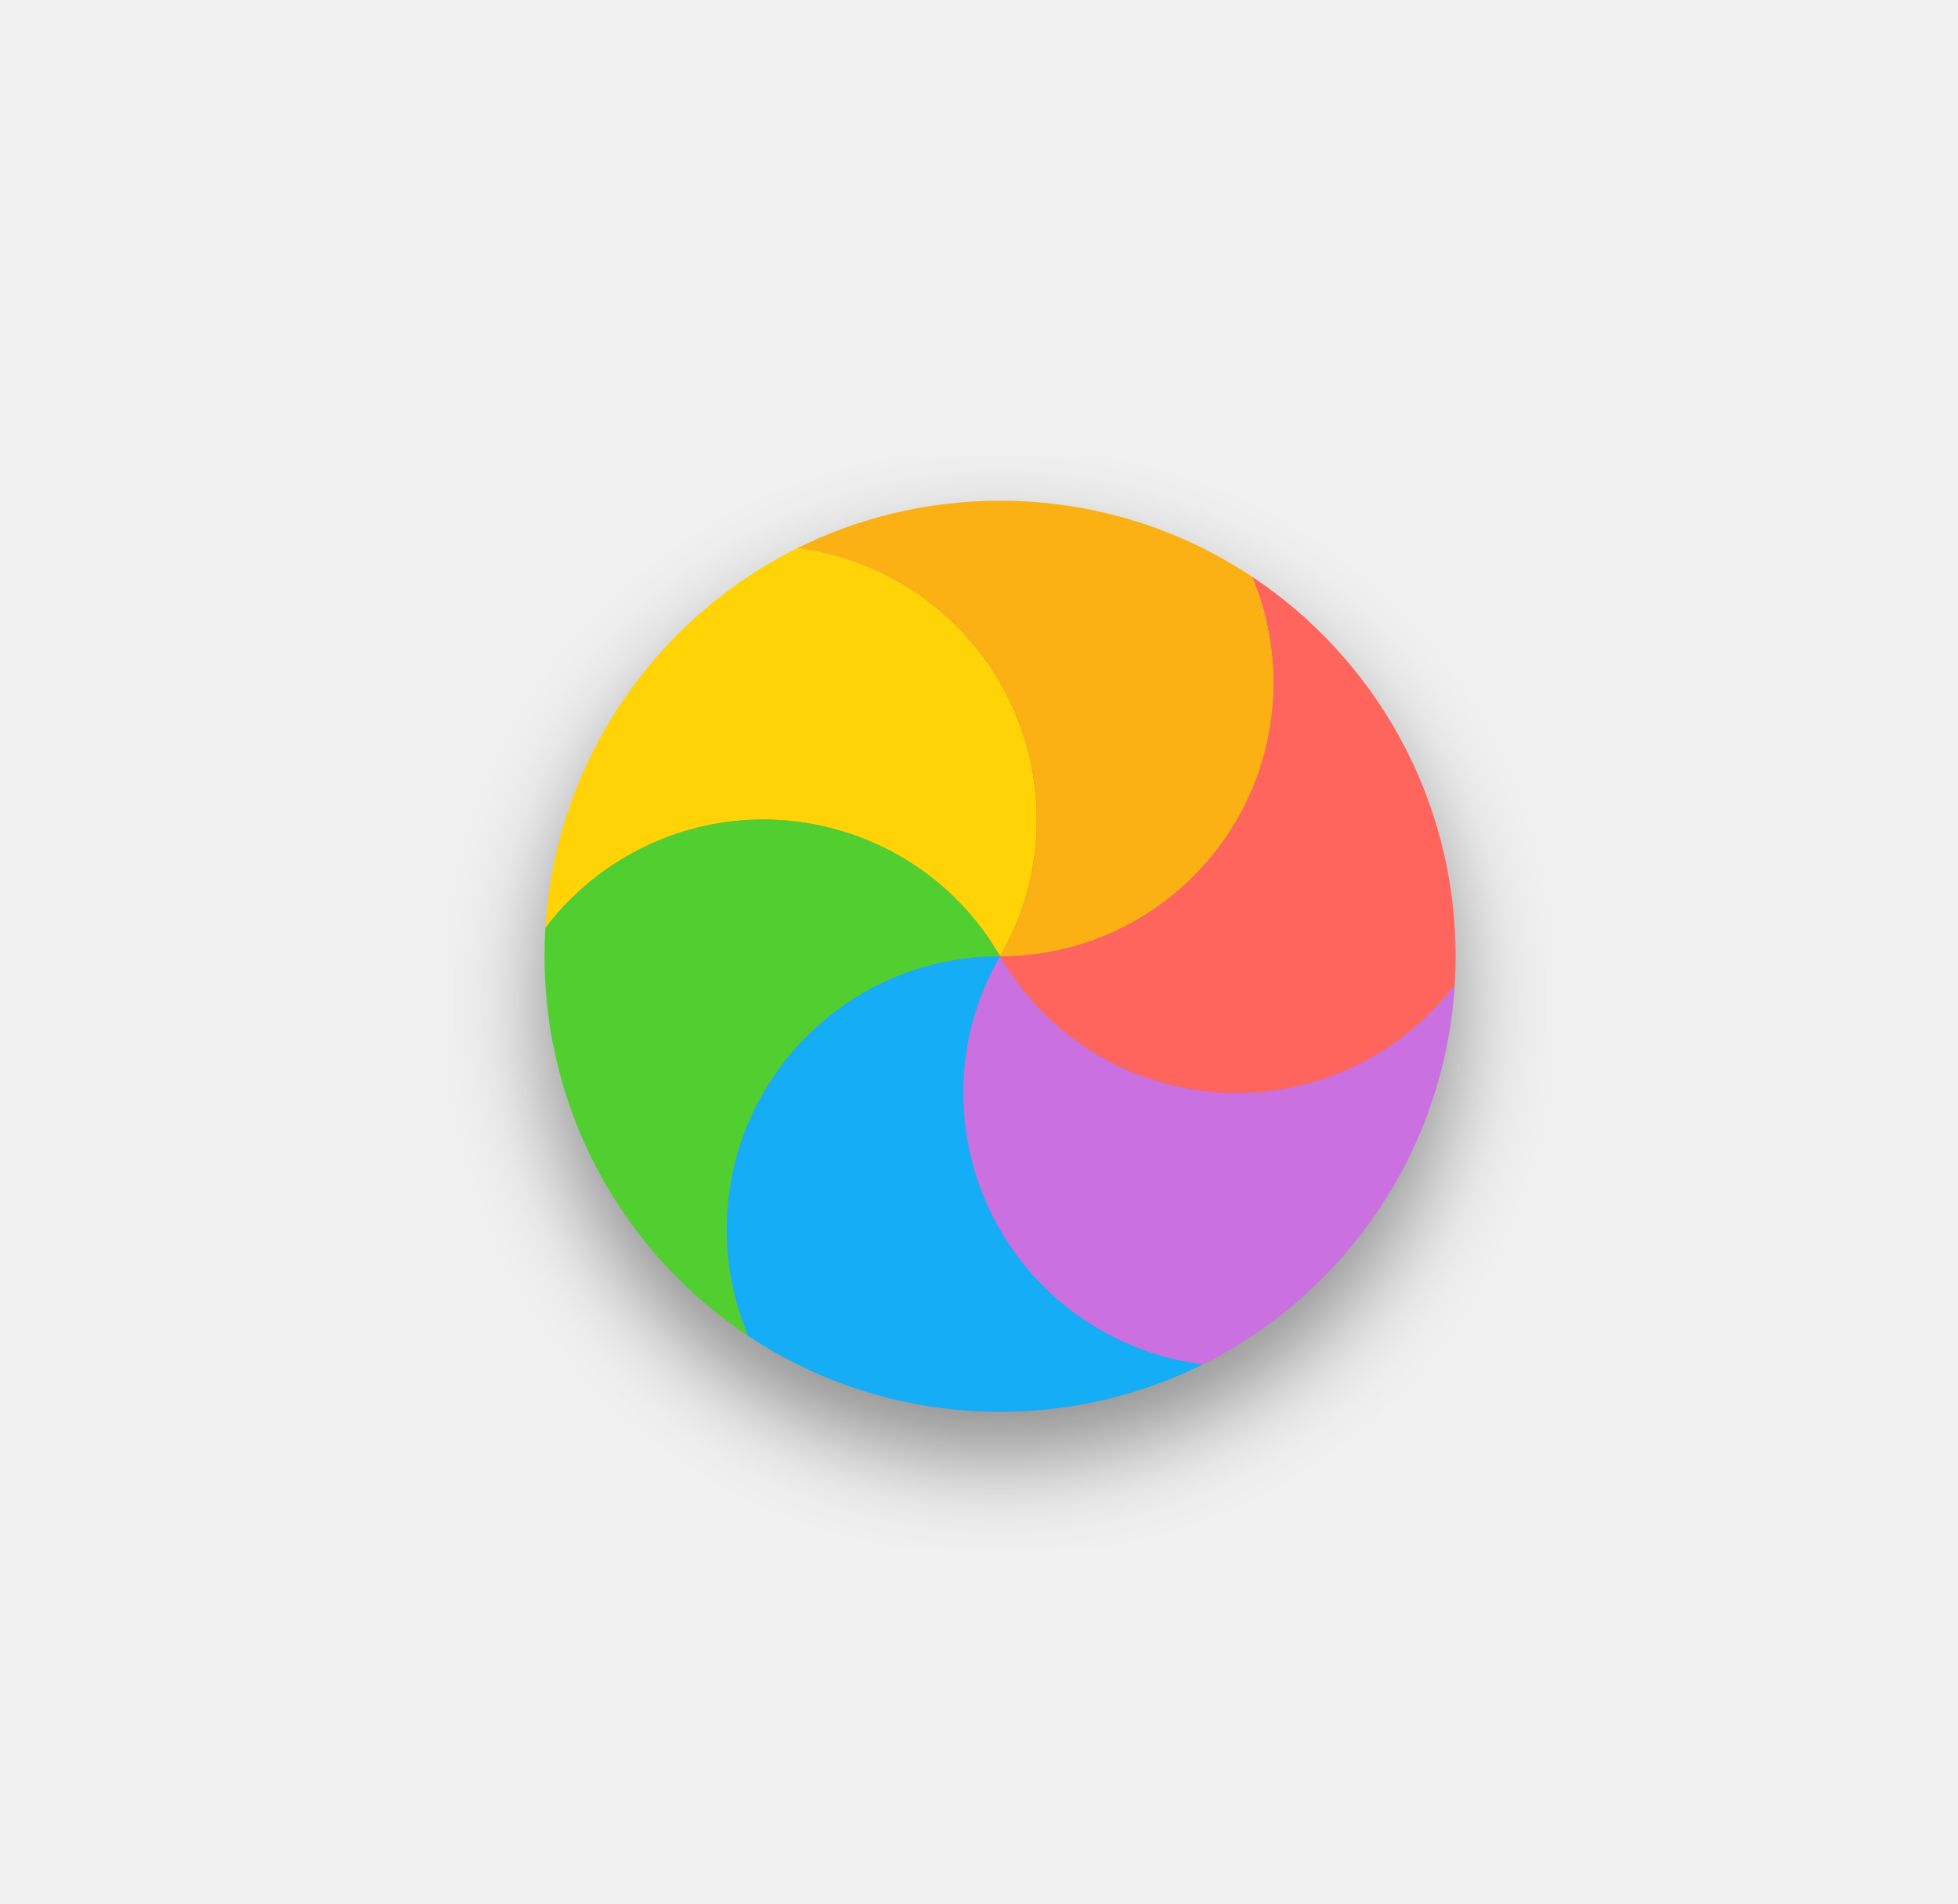
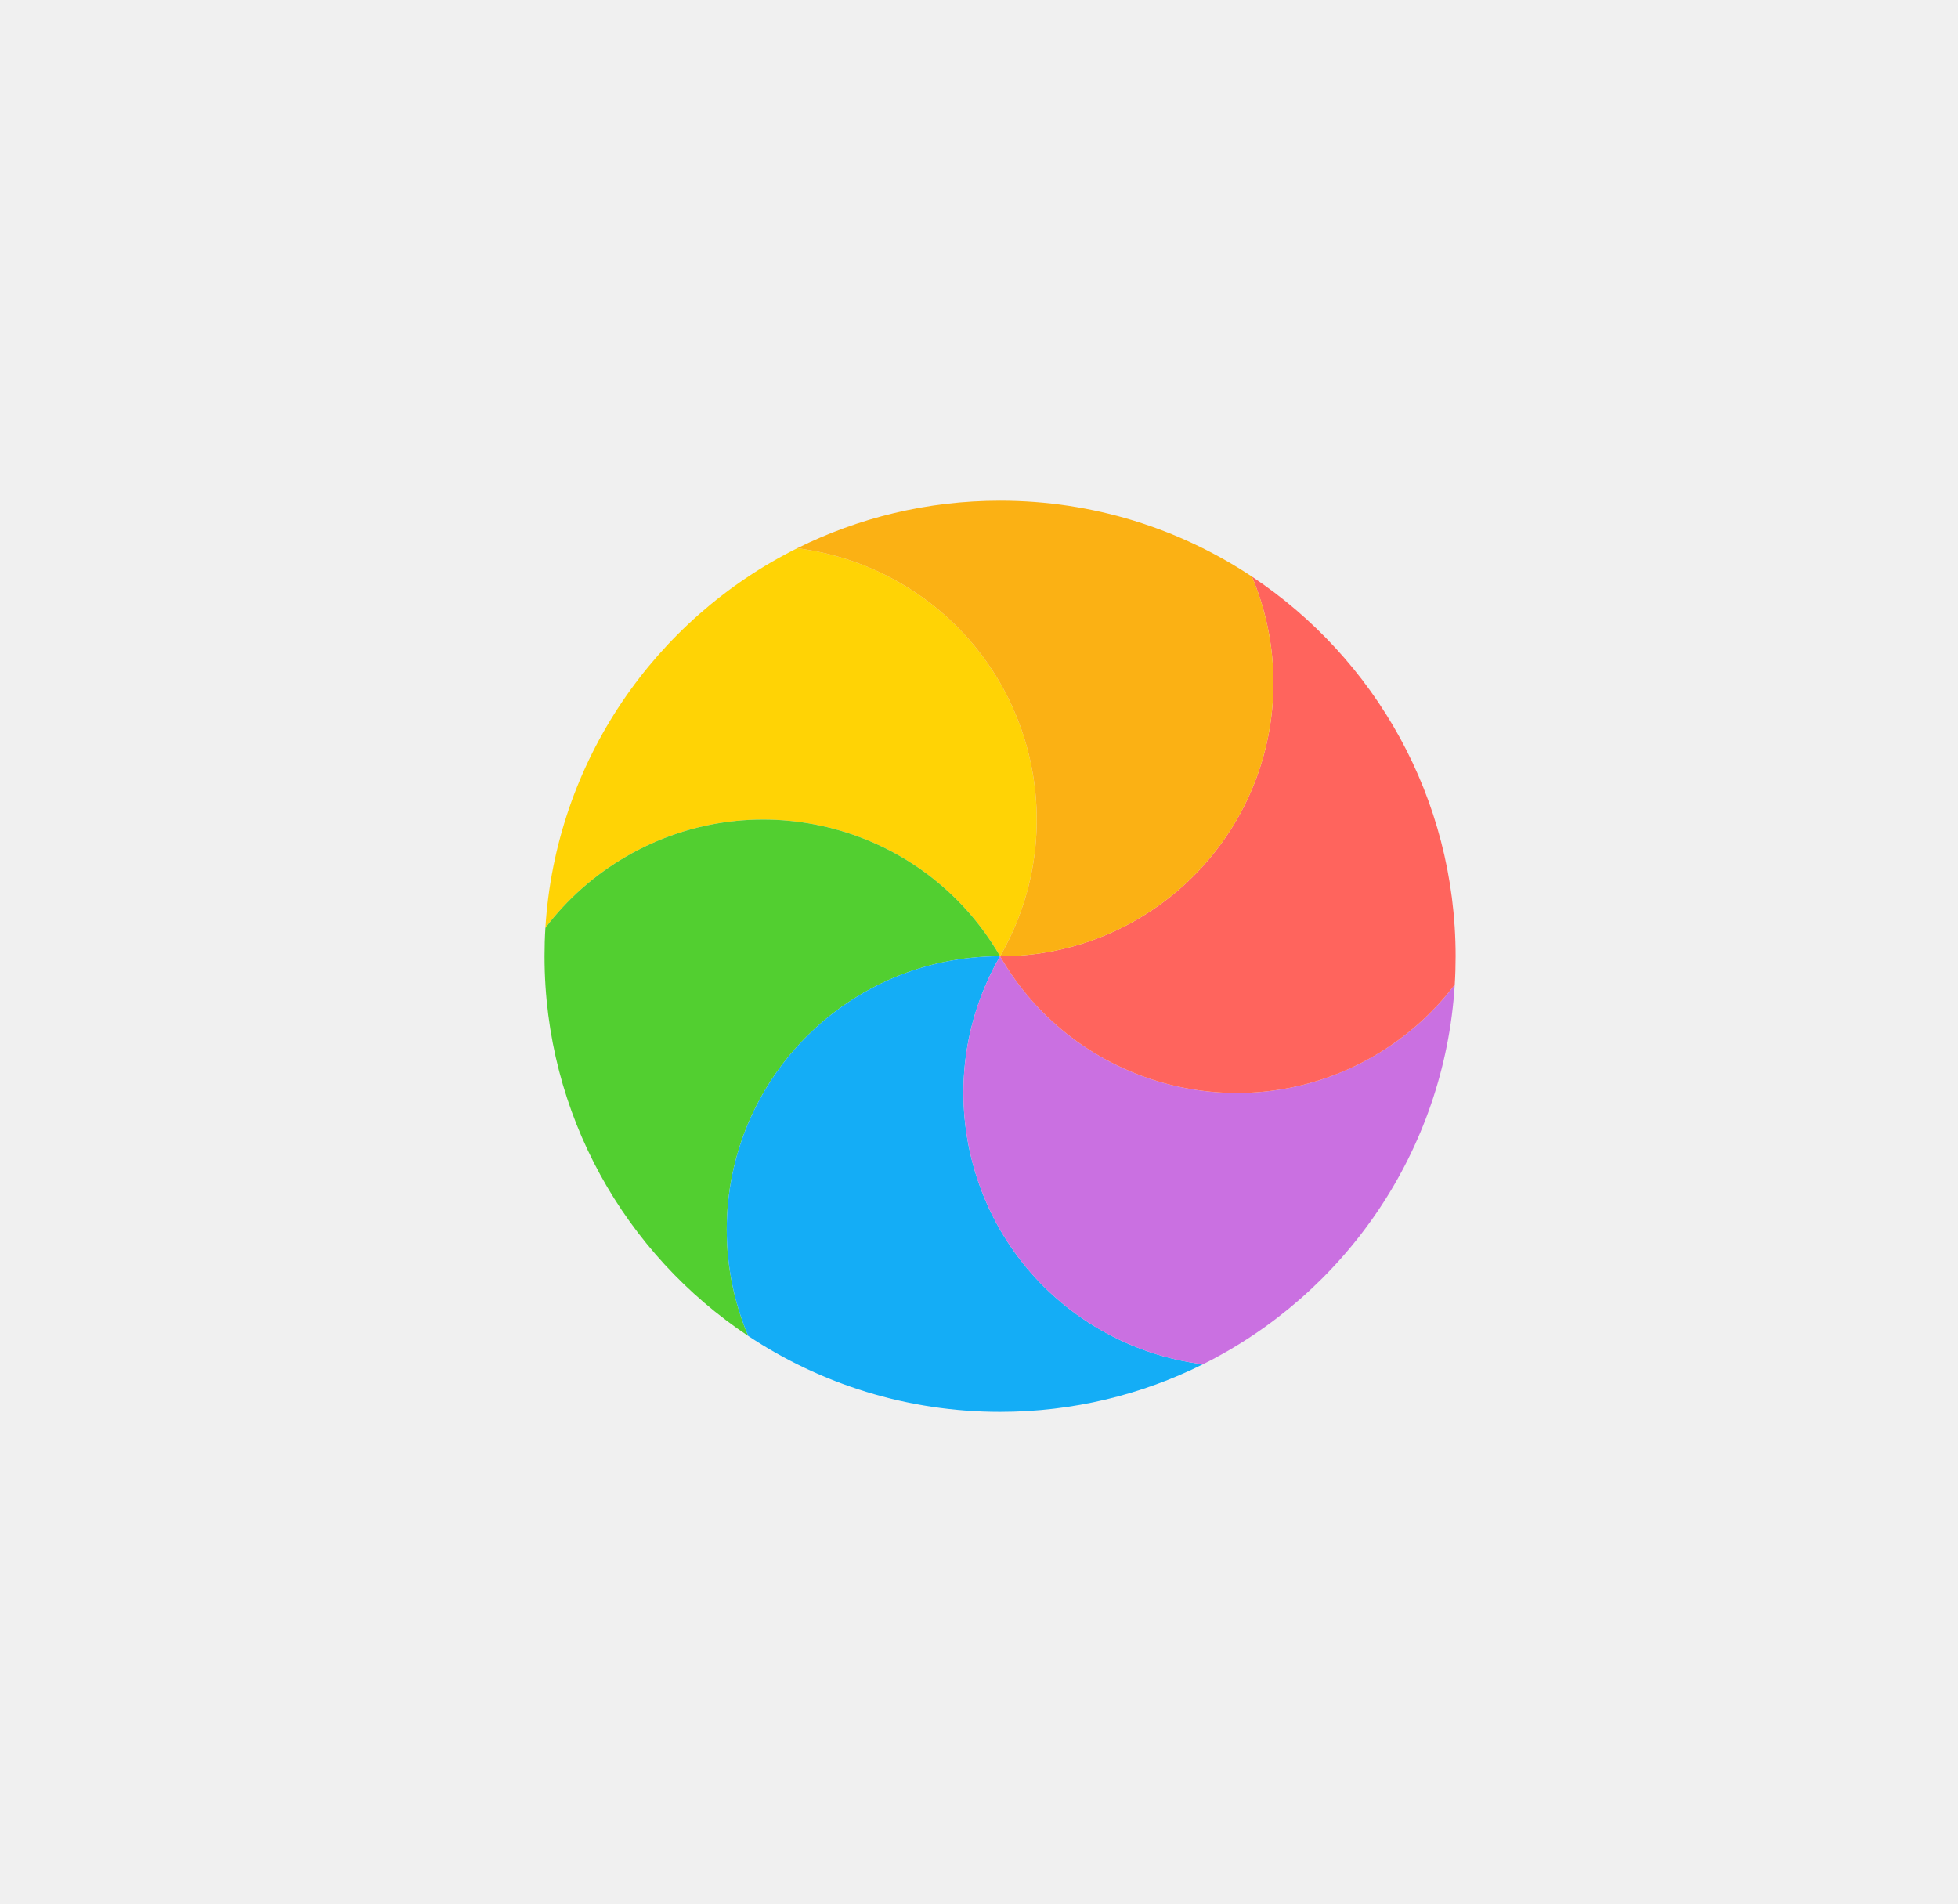
<svg xmlns="http://www.w3.org/2000/svg" width="36" height="35" viewBox="0 0 36 35" fill="none">
  <g transform="translate(0.418605 -0.837209) scale(1)">
    <g transform="translate(-53.64357 -2.101714) scale(0.8375714)" clip-path="url(#clip_r1c2)">
      <path fill-rule="evenodd" clip-rule="evenodd" d="M24.501 21.86L32.884 30.261C33.937 31.317 33.19 33.119 31.699 33.119L30.475 33.119L31.691 36.007C31.904 36.513 31.907 37.073 31.7 37.582C31.492 38.092 31.098 38.49 30.59 38.703C30.334 38.81 30.066 38.864 29.792 38.864C28.961 38.864 28.216 38.369 27.894 37.603L26.616 34.565L25.784 35.303C24.703 36.259 23 35.492 23 34.048V22.481C23 21.697 23.947 21.305 24.501 21.86Z" fill="white" style="fill:white;fill-opacity:1;" />
      <path fill-rule="evenodd" clip-rule="evenodd" d="M24 23.129C24 22.998 24.159 22.932 24.25 23.025L32.158 30.95C32.59 31.382 32.283 32.119 31.674 32.119L28.97 32.118L30.769 36.394C30.996 36.934 30.742 37.555 30.203 37.781C29.662 38.008 29.042 37.755 28.816 37.216L26.998 32.892L25.139 34.539C24.723 34.907 24.081 34.651 24.006 34.127L24 34.026V23.129Z" fill="black" style="fill:black;fill-opacity:1;" />
-       <g filter="url(#filter0_d_1_317)">
+       <g>
        <path d="M81.046 15.544C81.819 15.64 82.586 15.89 83.304 16.304C86.174 17.961 87.157 21.63 85.5 24.5C83.843 21.63 80.174 20.647 77.304 22.304C76.587 22.718 75.989 23.256 75.519 23.877C75.744 20.221 77.933 17.095 81.046 15.544Z" fill="url(#paint0_linear_1_317)" />
        <path d="M75.519 23.877C75.989 23.256 76.588 22.718 77.304 22.304C80.174 20.647 83.843 21.63 85.5 24.5C82.186 24.5 79.5 27.186 79.5 30.5C79.5 31.328 79.668 32.116 79.971 32.834C77.276 31.042 75.5 27.978 75.5 24.5C75.5 24.291 75.506 24.083 75.519 23.877Z" fill="url(#paint1_linear_1_317)" />
        <path d="M79.971 32.834C79.668 32.116 79.5 31.328 79.5 30.5C79.5 27.186 82.186 24.5 85.5 24.5C83.843 27.37 84.826 31.039 87.696 32.696C88.414 33.11 89.181 33.36 89.954 33.456C88.613 34.124 87.1 34.5 85.5 34.5C83.456 34.5 81.555 33.886 79.971 32.834Z" fill="url(#paint2_linear_1_317)" />
        <path d="M89.954 33.456C89.181 33.36 88.414 33.11 87.696 32.696C84.826 31.039 83.843 27.37 85.5 24.5C87.157 27.37 90.826 28.353 93.696 26.696C94.413 26.282 95.011 25.744 95.481 25.123C95.256 28.779 93.067 31.905 89.954 33.456Z" fill="url(#paint3_linear_1_317)" />
        <path d="M95.481 25.123C95.011 25.744 94.412 26.282 93.696 26.696C90.826 28.353 87.157 27.37 85.5 24.5C88.814 24.5 91.5 21.814 91.5 18.5C91.5 17.672 91.332 16.884 91.029 16.166C93.724 17.958 95.5 21.021 95.5 24.5C95.5 24.709 95.494 24.917 95.481 25.123Z" fill="url(#paint4_linear_1_317)" />
        <path d="M91.029 16.166C91.332 16.884 91.5 17.672 91.5 18.5C91.5 21.814 88.814 24.5 85.5 24.5C87.157 21.63 86.174 17.961 83.304 16.304C82.586 15.89 81.819 15.64 81.046 15.544C82.387 14.876 83.9 14.5 85.5 14.5C87.544 14.5 89.445 15.114 91.029 16.166Z" fill="url(#paint5_linear_1_317)" />
      </g>
      <path fill-rule="evenodd" clip-rule="evenodd" d="M150.315 15.505C150.315 16.249 149.759 16.889 149.023 16.994C148.431 17.079 147.984 17.596 147.984 18.196V28.426C147.984 29.027 148.43 29.544 149.021 29.629C149.756 29.733 150.312 30.374 150.312 31.118C150.309 31.561 150.118 31.974 149.787 32.257C149.458 32.54 149.021 32.668 148.59 32.604C147.807 32.492 147.078 32.161 146.481 31.659C145.883 32.161 145.154 32.492 144.367 32.605C143.94 32.668 143.504 32.541 143.173 32.257C142.842 31.97 142.653 31.558 142.65 31.125C142.65 30.374 143.206 29.733 143.942 29.628C144.536 29.543 144.984 29.026 144.984 28.426V18.196C144.984 17.596 144.537 17.079 143.944 16.994C143.209 16.889 142.654 16.249 142.654 15.505C142.655 15.065 142.846 14.651 143.177 14.366C143.447 14.133 143.796 14.002 144.158 14.002H144.239L144.39 14.021C145.164 14.132 145.889 14.462 146.484 14.964C147.083 14.462 147.812 14.13 148.598 14.018C149.013 13.951 149.455 14.077 149.792 14.366C150.123 14.653 150.312 15.065 150.315 15.498V15.502V15.505Z" fill="white" style="fill:white;fill-opacity:1;" />
      <path fill-rule="evenodd" clip-rule="evenodd" d="M144.087 16.003C145.169 16.158 145.985 17.101 145.985 18.195V28.425C145.985 29.519 145.167 30.462 144.083 30.617C143.836 30.652 143.65 30.867 143.65 31.117C143.651 31.263 143.714 31.401 143.824 31.497C143.935 31.591 144.08 31.635 144.226 31.614C145.148 31.482 145.978 30.943 146.481 30.16C146.985 30.943 147.814 31.482 148.737 31.614C148.879 31.635 149.027 31.591 149.137 31.496C149.248 31.401 149.311 31.263 149.312 31.117C149.312 30.867 149.126 30.652 148.879 30.617C147.799 30.462 146.985 29.52 146.985 28.425V18.195C146.985 17.101 147.801 16.158 148.883 16.003C149.13 15.968 149.316 15.753 149.316 15.503C149.315 15.358 149.251 15.219 149.141 15.123C149.03 15.029 148.885 14.983 148.74 15.006C147.818 15.139 146.988 15.677 146.484 16.46C145.98 15.677 145.151 15.139 144.229 15.006C144.206 15.003 144.182 15.001 144.158 15.001C144.038 15.001 143.921 15.044 143.829 15.123C143.718 15.219 143.655 15.357 143.654 15.504C143.654 15.753 143.84 15.968 144.087 16.003Z" fill="black" style="fill:black;fill-opacity:1;" />
      <path fill-rule="evenodd" clip-rule="evenodd" d="M207.5 17C208.328 17 209 17.672 209 18.5V23H213.5C214.279 23 214.92 23.595 214.993 24.356L215 24.5C215 25.328 214.328 26 213.5 26H209V30.5C209 31.279 208.405 31.92 207.644 31.993L207.5 32C206.672 32 206 31.328 206 30.5V26H201.5C200.721 26 200.08 25.405 200.007 24.644L200 24.5C200 23.672 200.672 23 201.5 23H206V18.5C206 17.721 206.595 17.08 207.356 17.007L207.5 17Z" fill="white" style="fill:white;fill-opacity:1;" />
      <path fill-rule="evenodd" clip-rule="evenodd" d="M207.5 18C207.776 18 208 18.224 208 18.5V24H213.5C213.745 24 213.95 24.177 213.992 24.41L214 24.5C214 24.776 213.776 25 213.5 25H208V30.5C208 30.745 207.823 30.95 207.59 30.992L207.5 31C207.224 31 207 30.776 207 30.5V25H201.5C201.255 25 201.05 24.823 201.008 24.59L201 24.5C201 24.224 201.224 24 201.5 24H207V18.5C207 18.255 207.177 18.05 207.41 18.008L207.5 18Z" fill="#232020" style="fill:#232020;fill:color(display-p3 0.137 0.126 0.126);fill-opacity:1;" />
      <g clip-path="url(#clip0_1_317)">
        <path fill-rule="evenodd" clip-rule="evenodd" d="M268.501 21.86L276.884 30.261C277.937 31.317 277.19 33.119 275.699 33.119L272.252 33.118L269.784 35.303C268.703 36.259 267 35.492 267 34.048V22.481C267 21.697 267.947 21.305 268.501 21.86Z" fill="white" style="fill:white;fill-opacity:1;" />
        <path fill-rule="evenodd" clip-rule="evenodd" d="M268 23.129V34.026C268 34.616 268.697 34.93 269.139 34.539L271.874 32.118L275.674 32.119C276.284 32.119 276.59 31.382 276.159 30.95L268.251 23.025C268.159 22.932 268 22.998 268 23.129Z" fill="black" style="fill:black;fill-opacity:1;" />
        <path fill-rule="evenodd" clip-rule="evenodd" d="M281.889 50.119H274.11C272.945 50.119 272 49.174 272 48.008V37.23C272 36.064 272.945 35.119 274.11 35.119H281.889C283.055 35.119 284 36.064 284 37.23V48.008C284 49.174 283.055 50.119 281.889 50.119Z" fill="white" style="fill:white;fill-opacity:1;" />
        <path fill-rule="evenodd" clip-rule="evenodd" d="M281.75 49.119H274.25C273.56 49.119 273 48.559 273 47.869V37.369C273 36.679 273.56 36.119 274.25 36.119H281.75C282.44 36.119 283 36.679 283 37.369V47.869C283 48.559 282.44 49.119 281.75 49.119Z" fill="black" style="fill:black;fill-opacity:1;" />
        <path fill-rule="evenodd" clip-rule="evenodd" d="M280.5 39.119H275.5C275.224 39.119 275 38.895 275 38.619C275 38.343 275.224 38.119 275.5 38.119H280.5C280.776 38.119 281 38.343 281 38.619C281 38.895 280.776 39.119 280.5 39.119Z" fill="white" style="fill:white;fill-opacity:1;" />
        <path fill-rule="evenodd" clip-rule="evenodd" d="M280.5 47.119H275.5C275.224 47.119 275 46.895 275 46.619C275 46.343 275.224 46.119 275.5 46.119H280.5C280.776 46.119 281 46.343 281 46.619C281 46.895 280.776 47.119 280.5 47.119Z" fill="white" style="fill:white;fill-opacity:1;" />
        <path fill-rule="evenodd" clip-rule="evenodd" d="M281.061 44.119H274.938C274.42 44.119 274 43.699 274 43.18V42.058C274 41.539 274.42 41.119 274.938 41.119H281.061C281.579 41.119 282 41.539 282 42.058V43.18C282 43.699 281.579 44.119 281.061 44.119Z" fill="white" style="fill:white;fill-opacity:1;" />
        <path fill-rule="evenodd" clip-rule="evenodd" d="M278.5 43.119H275.5C275.224 43.119 275 42.895 275 42.619C275 42.343 275.224 42.119 275.5 42.119H278.5C278.776 42.119 279 42.343 279 42.619C279 42.895 278.776 43.119 278.5 43.119Z" fill="black" style="fill:black;fill-opacity:1;" />
      </g>
      <path fill-rule="evenodd" clip-rule="evenodd" d="M32 91C32 94.866 28.866 98 25 98C21.134 98 18 94.866 18 91C18 87.134 21.134 84 25 84C28.866 84 32 87.134 32 91Z" fill="black" style="fill:black;fill-opacity:1;" />
      <path fill-rule="evenodd" clip-rule="evenodd" d="M30.253 91C30.253 93.901 27.901 96.253 25 96.253C22.098 96.253 19.747 93.901 19.747 91C19.747 88.099 22.098 85.747 25 85.747C27.901 85.747 30.253 88.099 30.253 91Z" fill="white" style="fill:white;fill-opacity:1;" />
      <path fill-rule="evenodd" clip-rule="evenodd" d="M21.5 91C21.5 90.448 21.948 90 22.5 90H27.5C28.052 90 28.5 90.448 28.5 91C28.5 91.552 28.052 92 27.5 92H22.5C21.948 92 21.5 91.552 21.5 91ZM34.931 100.932C35.322 100.542 35.322 99.908 34.931 99.518L30.189 94.776L28.776 96.19L33.517 100.932C33.907 101.322 34.541 101.322 34.931 100.932Z" fill="black" style="fill:black;fill-opacity:1;" />
      <path fill-rule="evenodd" clip-rule="evenodd" d="M93 91C93 94.866 89.866 98 86 98C82.134 98 79 94.866 79 91C79 87.134 82.134 84 86 84C89.866 84 93 87.134 93 91Z" fill="black" style="fill:black;fill-opacity:1;" />
      <path fill-rule="evenodd" clip-rule="evenodd" d="M91.253 91C91.253 93.901 88.901 96.253 86 96.253C83.098 96.253 80.747 93.901 80.747 91C80.747 88.099 83.098 85.747 86 85.747C88.901 85.747 91.253 88.099 91.253 91Z" fill="white" style="fill:white;fill-opacity:1;" />
      <path fill-rule="evenodd" clip-rule="evenodd" d="M86 94.5C85.448 94.5 85 94.052 85 93.5V88.5C85 87.948 85.448 87.5 86 87.5C86.552 87.5 87 87.948 87 88.5V93.5C87 94.052 86.552 94.5 86 94.5Z" fill="black" style="fill:black;fill-opacity:1;" />
      <path fill-rule="evenodd" clip-rule="evenodd" d="M82.5 91C82.5 90.448 82.948 90 83.5 90H88.5C89.052 90 89.5 90.448 89.5 91C89.5 91.552 89.052 92 88.5 92H83.5C82.948 92 82.5 91.552 82.5 91Z" fill="black" style="fill:black;fill-opacity:1;" />
      <path fill-rule="evenodd" clip-rule="evenodd" d="M95.931 100.932C96.322 100.542 96.322 99.908 95.931 99.518L91.189 94.776L89.775 96.19L94.517 100.932C94.907 101.322 95.541 101.322 95.931 100.932Z" fill="black" style="fill:black;fill-opacity:1;" />
      <path fill-rule="evenodd" clip-rule="evenodd" d="M149.301 105.942C150.359 105.942 151.279 105.722 152.059 105.281C152.841 104.84 153.445 104.195 153.87 103.343C154.296 102.491 154.509 101.449 154.509 100.214V98.564C154.509 97.797 154.389 97.208 154.149 96.794C153.909 96.381 153.563 96.174 153.114 96.174V97.268C153.114 97.42 153.063 97.542 152.963 97.633C152.862 97.724 152.749 97.769 152.621 97.769C152.487 97.769 152.37 97.724 152.27 97.633C152.169 97.542 152.119 97.42 152.119 97.268V95.909C152.119 95.636 152.049 95.424 151.91 95.275C151.769 95.126 151.572 95.052 151.316 95.052C151.116 95.052 150.918 95.095 150.724 95.18V96.913C150.724 97.071 150.673 97.195 150.573 97.287C150.472 97.378 150.359 97.423 150.231 97.423C150.097 97.423 149.98 97.378 149.88 97.287C149.779 97.195 149.729 97.071 149.729 96.913V94.906C149.729 94.639 149.658 94.427 149.515 94.272C149.372 94.117 149.179 94.039 148.936 94.039C148.729 94.039 148.528 94.085 148.334 94.176V96.566C148.334 96.706 148.287 96.825 148.192 96.922C148.098 97.019 147.978 97.068 147.832 97.068C147.692 97.068 147.575 97.019 147.481 96.922C147.387 96.825 147.339 96.706 147.339 96.566V89.981C147.339 89.756 147.277 89.575 147.152 89.438C147.028 89.301 146.859 89.233 146.646 89.233C146.433 89.233 146.262 89.301 146.131 89.438C146 89.575 145.935 89.756 145.935 89.981V99.257C145.935 99.452 145.877 99.611 145.762 99.736C145.646 99.86 145.5 99.922 145.324 99.922C145.165 99.922 145.024 99.883 144.9 99.804C144.775 99.725 144.67 99.579 144.585 99.366L143.363 96.575C143.211 96.21 142.982 96.028 142.679 96.028C142.484 96.028 142.326 96.09 142.204 96.215C142.082 96.339 142.022 96.49 142.022 96.666C142.022 96.812 142.049 96.958 142.104 97.104L143.737 101.701C144.271 103.191 145.014 104.269 145.962 104.939C146.911 105.608 148.024 105.942 149.301 105.942ZM149.265 107C147.707 107 146.383 106.583 145.292 105.751C144.2 104.918 143.366 103.68 142.788 102.038L141.155 97.432C141.106 97.287 141.069 97.135 141.041 96.976C141.014 96.818 141 96.675 141 96.548C141 96.073 141.158 95.706 141.475 95.444C141.79 95.183 142.162 95.052 142.587 95.052C142.898 95.052 143.177 95.142 143.427 95.321C143.676 95.5 143.876 95.77 144.029 96.128L144.749 97.907C144.767 97.949 144.795 97.97 144.831 97.97C144.88 97.97 144.904 97.943 144.904 97.889V90.044C144.904 89.491 145.068 89.052 145.397 88.726C145.725 88.401 146.141 88.238 146.646 88.238C147.145 88.238 147.557 88.401 147.882 88.726C148.207 89.052 148.37 89.491 148.37 90.044V93.155C148.607 93.088 148.838 93.054 149.064 93.054C149.453 93.054 149.784 93.156 150.058 93.36C150.331 93.564 150.523 93.842 150.633 94.195C150.912 94.098 151.186 94.049 151.454 94.049C151.83 94.049 152.148 94.144 152.406 94.336C152.665 94.527 152.843 94.787 152.94 95.116C153.766 95.122 154.407 95.414 154.86 95.991C155.313 96.569 155.54 97.381 155.54 98.426V100.333C155.54 101.743 155.275 102.946 154.746 103.94C154.217 104.935 153.481 105.692 152.539 106.216C151.596 106.739 150.505 107 149.265 107Z" fill="black" style="fill:black;fill-opacity:1;" />
      <path fill-rule="evenodd" clip-rule="evenodd" d="M149.301 105.942C150.359 105.942 151.279 105.722 152.059 105.281C152.841 104.84 153.445 104.195 153.87 103.343C154.296 102.491 154.509 101.449 154.509 100.214V98.564C154.509 97.797 154.389 97.208 154.149 96.794C153.909 96.381 153.563 96.174 153.114 96.174V97.268C153.114 97.42 153.063 97.542 152.963 97.633C152.862 97.724 152.749 97.769 152.621 97.769C152.487 97.769 152.37 97.724 152.27 97.633C152.169 97.542 152.119 97.42 152.119 97.268V95.909C152.119 95.636 152.049 95.424 151.91 95.275C151.769 95.126 151.572 95.052 151.316 95.052C151.116 95.052 150.918 95.095 150.724 95.18V96.913C150.724 97.071 150.673 97.195 150.573 97.287C150.472 97.378 150.359 97.423 150.231 97.423C150.097 97.423 149.98 97.378 149.88 97.287C149.779 97.195 149.729 97.071 149.729 96.913V94.906C149.729 94.639 149.658 94.427 149.515 94.272C149.372 94.117 149.179 94.039 148.936 94.039C148.729 94.039 148.528 94.085 148.334 94.176V96.566C148.334 96.706 148.287 96.825 148.192 96.922C148.098 97.019 147.978 97.068 147.832 97.068C147.692 97.068 147.575 97.019 147.481 96.922C147.387 96.825 147.339 96.706 147.339 96.566V89.981C147.339 89.756 147.277 89.575 147.152 89.438C147.028 89.301 146.859 89.233 146.646 89.233C146.433 89.233 146.262 89.301 146.131 89.438C146 89.575 145.935 89.756 145.935 89.981V99.257C145.935 99.452 145.877 99.611 145.762 99.736C145.646 99.86 145.5 99.922 145.324 99.922C145.165 99.922 145.024 99.883 144.9 99.804C144.775 99.725 144.67 99.579 144.585 99.366L143.363 96.575C143.211 96.21 142.982 96.028 142.679 96.028C142.484 96.028 142.326 96.09 142.204 96.215C142.082 96.339 142.022 96.49 142.022 96.666C142.022 96.812 142.049 96.958 142.104 97.104L143.737 101.701C144.271 103.191 145.014 104.269 145.962 104.939C146.911 105.608 148.024 105.942 149.301 105.942Z" fill="white" style="fill:white;fill-opacity:1;" />
      <path fill-rule="evenodd" clip-rule="evenodd" d="M214.719 87.556C214.367 87.299 213.975 87.199 213.542 87.258C213.334 87.286 213.162 87.347 213.019 87.432C213.024 87.273 213.012 87.122 212.976 86.98C212.901 86.683 212.761 86.439 212.556 86.247C212.351 86.055 212.105 85.917 211.818 85.832C211.558 85.754 211.293 85.731 211.023 85.764C210.752 85.797 210.51 85.889 210.295 86.042C210.225 86.092 210.173 86.156 210.117 86.217C210.078 86.148 210.042 86.077 209.987 86.013C209.821 85.821 209.61 85.673 209.353 85.569C209.096 85.465 208.823 85.412 208.537 85.412C208.244 85.412 207.968 85.465 207.712 85.569C207.455 85.673 207.243 85.821 207.077 86.013C207.023 86.075 206.989 86.145 206.949 86.213C206.912 86.171 206.881 86.123 206.838 86.086C206.662 85.936 206.455 85.834 206.217 85.778C205.98 85.723 205.741 85.715 205.5 85.754C205.194 85.799 204.919 85.914 204.674 86.096C204.43 86.278 204.25 86.524 204.132 86.833C204.023 87.122 204.01 87.464 204.077 87.847C203.507 87.777 202.977 87.943 202.492 88.356C201.991 88.783 201.743 89.455 201.75 90.373C201.756 91.857 202.038 93.175 202.594 94.328C203.151 95.48 203.934 96.381 204.943 97.028C205.952 97.676 207.121 98 208.449 98C209.66 98 210.695 97.787 211.555 97.36C212.414 96.934 213.11 96.317 213.64 95.509C214.17 94.703 214.556 93.703 214.797 92.511C214.927 91.881 215.029 91.261 215.105 90.656C215.18 90.05 215.224 89.41 215.236 88.732C215.243 88.205 215.07 87.813 214.719 87.556Z" fill="black" style="fill:black;fill-opacity:1;" />
      <path fill-rule="evenodd" clip-rule="evenodd" d="M204.263 88.917L204.509 90.187C204.555 90.428 204.675 90.582 204.87 90.646C205.066 90.712 205.243 90.68 205.403 90.553C205.562 90.426 205.616 90.246 205.564 90.011L205.056 87.58C204.997 87.326 205.071 87.121 205.276 86.965C205.481 86.809 205.708 86.75 205.959 86.789C206.21 86.828 206.371 86.975 206.443 87.229L206.589 87.756C206.641 87.958 206.763 88.085 206.955 88.137C207.148 88.189 207.331 88.166 207.507 88.069C207.683 87.971 207.771 87.828 207.771 87.639V86.965C207.771 86.789 207.844 86.648 207.991 86.54C208.137 86.433 208.315 86.379 208.523 86.379C208.725 86.379 208.899 86.433 209.046 86.54C209.192 86.648 209.265 86.789 209.265 86.965V87.639C209.265 87.821 209.353 87.963 209.529 88.064C209.705 88.165 209.888 88.189 210.081 88.137C210.273 88.085 210.395 87.958 210.447 87.756L210.603 87.209C210.669 86.968 210.825 86.828 211.072 86.789C211.319 86.75 211.546 86.809 211.751 86.965C211.956 87.121 212.032 87.326 211.98 87.58L211.824 88.459C211.778 88.693 211.824 88.876 211.961 89.006C212.097 89.136 212.263 89.198 212.459 89.191C212.654 89.185 212.801 89.113 212.898 88.976L213.152 88.566C213.243 88.429 213.379 88.35 213.557 88.327C213.736 88.304 213.897 88.341 214.041 88.439C214.184 88.537 214.256 88.677 214.256 88.859C214.256 89.4 214.217 89.918 214.138 90.412C214.06 90.907 213.946 91.476 213.797 92.121L213.738 92.394C213.511 93.41 213.184 94.247 212.762 94.904C212.339 95.562 211.777 96.058 211.077 96.393C210.377 96.729 209.512 96.896 208.484 96.896C207.344 96.896 206.345 96.617 205.486 96.056C204.626 95.497 203.965 94.717 203.503 93.717C203.041 92.718 202.81 91.581 202.81 90.304C202.81 89.849 202.909 89.499 203.108 89.255C203.306 89.01 203.544 88.878 203.821 88.854C203.984 88.841 204.128 88.868 204.263 88.917Z" fill="white" style="fill:white;fill-opacity:1;" />
      <path fill-rule="evenodd" clip-rule="evenodd" d="M269.591 97.419C268.658 97.419 267.804 97.251 267.053 96.92C266.296 96.586 265.615 96.07 265.03 95.388C264.46 94.723 263.956 93.872 263.531 92.86L261.619 88.155C261.478 87.814 261.462 87.487 261.572 87.187C261.692 86.864 261.93 86.635 262.262 86.524C262.382 86.481 262.516 86.456 262.649 86.456C262.813 86.456 262.972 86.493 263.123 86.566C263.373 86.688 263.58 86.905 263.739 87.212L265.326 90.071C265.43 90.251 265.508 90.317 265.536 90.337C265.579 90.366 265.621 90.378 265.677 90.378C265.744 90.378 265.785 90.359 265.831 90.307C265.85 90.285 265.878 90.19 265.843 89.984L264.741 82.947C264.665 82.506 264.799 82.199 264.926 82.021C265.107 81.766 265.366 81.603 265.674 81.549C265.752 81.539 265.806 81.535 265.86 81.535C266.11 81.535 266.343 81.609 266.551 81.753C266.811 81.933 266.982 82.207 267.044 82.546L268.132 87.678L268.192 81.649C268.192 81.308 268.305 81.006 268.521 80.778C268.743 80.542 269.041 80.417 269.38 80.417C269.722 80.417 270.024 80.538 270.253 80.768C270.483 80.997 270.604 81.303 270.604 81.652L270.569 87.702L271.516 82.456C271.564 82.13 271.727 81.849 271.984 81.658C272.191 81.504 272.422 81.426 272.671 81.426C272.737 81.426 272.804 81.432 272.872 81.443C273.196 81.493 273.473 81.656 273.663 81.912C273.799 82.094 273.945 82.407 273.865 82.861L272.999 88.177L274.22 84.71C274.32 84.395 274.493 84.149 274.73 83.992C274.925 83.862 275.141 83.796 275.372 83.796C275.428 83.796 275.484 83.8 275.541 83.808C275.871 83.865 276.128 84.029 276.302 84.286C276.47 84.536 276.53 84.834 276.481 85.17L275.342 91.745C275.022 93.593 274.407 95.008 273.514 95.951C272.593 96.925 271.273 97.419 269.591 97.419Z" fill="white" style="fill:white;fill-opacity:1;" />
      <path fill-rule="evenodd" clip-rule="evenodd" d="M274.852 91.66L275.989 85.097C276.02 84.886 275.987 84.708 275.889 84.564C275.792 84.419 275.653 84.331 275.473 84.3C275.301 84.276 275.145 84.312 275.005 84.405C274.864 84.499 274.758 84.655 274.688 84.874L273.493 88.273C273.438 88.422 273.362 88.527 273.264 88.589C273.167 88.652 273.051 88.672 272.919 88.648C272.794 88.625 272.69 88.56 272.608 88.455C272.526 88.349 272.493 88.23 272.508 88.097L273.376 82.776C273.415 82.55 273.378 82.36 273.264 82.208C273.151 82.056 272.993 81.964 272.79 81.933C272.602 81.901 272.432 81.942 272.28 82.056C272.128 82.169 272.036 82.331 272.005 82.542L271.067 87.851C271.044 87.984 270.983 88.087 270.885 88.161C270.788 88.236 270.669 88.261 270.528 88.238C270.372 88.214 270.257 88.155 270.182 88.062C270.108 87.968 270.071 87.847 270.071 87.698L270.106 81.651C270.106 81.433 270.038 81.255 269.901 81.118C269.764 80.982 269.59 80.913 269.38 80.913C269.176 80.913 269.01 80.982 268.882 81.118C268.753 81.255 268.688 81.433 268.688 81.651L268.653 87.745C268.653 87.886 268.604 88.003 268.507 88.097C268.409 88.191 268.294 88.238 268.161 88.238C268.028 88.238 267.917 88.196 267.827 88.114C267.737 88.032 267.676 87.921 267.645 87.78L266.555 82.636C266.516 82.425 266.421 82.267 266.268 82.161C266.116 82.056 265.946 82.015 265.758 82.038C265.579 82.069 265.436 82.159 265.331 82.308C265.225 82.456 265.192 82.644 265.231 82.87L266.333 89.902C266.387 90.23 266.344 90.474 266.204 90.634C266.063 90.795 265.887 90.875 265.676 90.875C265.52 90.875 265.38 90.832 265.255 90.746C265.13 90.66 265.008 90.515 264.891 90.312L263.298 87.441C263.188 87.23 263.057 87.087 262.905 87.013C262.753 86.939 262.59 86.933 262.419 86.995C262.231 87.058 262.104 87.179 262.038 87.359C261.971 87.538 261.985 87.741 262.079 87.968L263.989 92.668C264.395 93.636 264.868 94.435 265.407 95.064C265.946 95.693 266.561 96.16 267.253 96.464C267.944 96.769 268.723 96.921 269.59 96.921C271.137 96.921 272.325 96.484 273.153 95.609C273.981 94.734 274.548 93.418 274.852 91.66ZM263.028 93.007L261.165 88.414C261.032 88.085 260.979 87.773 261.007 87.476C261.034 87.179 261.128 86.921 261.288 86.702C261.448 86.484 261.649 86.312 261.891 86.187C262.133 86.069 262.397 86.015 262.682 86.023C262.967 86.03 263.243 86.112 263.508 86.269C263.774 86.425 263.997 86.663 264.176 86.984L265.102 88.754C265.126 88.8 265.157 88.82 265.196 88.812C265.235 88.804 265.251 88.773 265.243 88.718L264.247 83.046C264.176 82.679 264.192 82.351 264.294 82.062C264.395 81.773 264.559 81.538 264.786 81.359C265.012 81.179 265.274 81.066 265.571 81.019C265.868 80.972 266.153 81.001 266.426 81.107C266.7 81.212 266.934 81.386 267.13 81.628C267.325 81.87 267.462 82.171 267.54 82.53L267.68 83.292V81.651C267.68 81.136 267.841 80.714 268.161 80.386C268.481 80.058 268.887 79.894 269.38 79.894C269.895 79.894 270.311 80.062 270.628 80.398C270.944 80.734 271.102 81.167 271.102 81.698L271.079 82.202C271.188 81.734 271.417 81.384 271.764 81.153C272.112 80.923 272.501 80.843 272.93 80.913C273.227 80.96 273.491 81.073 273.721 81.253C273.952 81.433 274.124 81.665 274.237 81.95C274.35 82.235 274.383 82.562 274.337 82.929L274.237 83.856C274.218 83.768 274.325 83.652 274.559 83.509C274.911 83.294 275.298 83.222 275.719 83.292C275.993 83.347 276.233 83.458 276.44 83.626C276.647 83.794 276.799 84.019 276.897 84.3C276.995 84.581 277.012 84.901 276.95 85.261L275.895 91.765C275.567 93.789 274.883 95.334 273.844 96.4C272.805 97.466 271.376 98 269.555 98C268.016 98 266.716 97.58 265.653 96.74C264.59 95.9 263.715 94.656 263.028 93.007Z" fill="black" style="fill:black;fill-opacity:1;" />
      <path fill-rule="evenodd" clip-rule="evenodd" d="M329.076 82.509C329.586 81.999 330.413 81.999 330.923 82.509L338.49 90.076C339 90.586 339 91.413 338.49 91.923L330.923 99.49C330.413 100 329.586 100 329.076 99.49L321.509 91.923C320.999 91.413 320.999 90.586 321.509 90.076L329.076 82.509Z" fill="white" style="fill:white;fill-opacity:1;" />
      <path fill-rule="evenodd" clip-rule="evenodd" d="M326 93.844C326 94.27 325.484 94.484 325.182 94.182L322.406 91.406C322.182 91.182 322.182 90.818 322.406 90.593L325.182 87.817C325.484 87.515 326 87.729 326 88.155L326.001 90H329V87L327.156 87C326.758 87 326.545 86.551 326.764 86.245L326.818 86.182L329.594 83.406C329.818 83.182 330.182 83.182 330.407 83.406L333.183 86.182C333.485 86.484 333.271 87 332.845 87L331 87V90H334V88.156C334 87.758 334.449 87.545 334.754 87.764L334.817 87.818L337.594 90.594C337.818 90.818 337.818 91.182 337.594 91.407L334.817 94.183C334.516 94.485 334 94.271 334 93.845V92H331V94.999L332.844 95C333.242 95 333.455 95.449 333.236 95.755L333.182 95.818L330.406 98.594C330.182 98.818 329.818 98.818 329.593 98.594L326.817 95.818C326.515 95.516 326.729 95 327.155 95L329 94.999V92H326.001L326 93.844Z" fill="black" style="fill:black;fill-opacity:1;" />
      <path fill-rule="evenodd" clip-rule="evenodd" d="M24 162C22.897 162 22 161.103 22 160V150C22 148.897 22.897 148 24 148C25.103 148 26 148.897 26 150V160C26 161.103 25.103 162 24 162ZM18.644 158.785C18.432 158.785 18.218 158.734 18.027 158.639L13.265 156.256C12.794 156.021 12.501 155.548 12.5 155.021C12.5 154.493 12.793 154.019 13.264 153.784L18.026 151.401C18.217 151.305 18.431 151.254 18.644 151.254C19.407 151.254 20.027 151.875 20.027 152.638V157.402C20.027 157.781 19.877 158.135 19.604 158.397C19.345 158.647 19.003 158.785 18.644 158.785Z" fill="white" style="fill:white;fill-opacity:1;" />
      <path fill-rule="evenodd" clip-rule="evenodd" d="M24 161C23.448 161 23 160.552 23 160V150C23 149.448 23.448 149 24 149C24.552 149 25 149.448 25 150V160C25 160.552 24.552 161 24 161ZM13.712 155.362L18.473 157.744C18.727 157.871 19.027 157.686 19.027 157.402V152.638C19.027 152.353 18.727 152.168 18.473 152.295L13.712 154.678C13.43 154.819 13.43 155.221 13.712 155.362Z" fill="black" style="fill:black;fill-opacity:1;" />
      <path fill-rule="evenodd" clip-rule="evenodd" d="M92 155C92 156.103 91.103 157 90 157H80C78.897 157 78 156.103 78 155C78 153.897 78.897 153 80 153H90C91.103 153 92 153.897 92 155ZM88.785 160.356C88.785 160.568 88.734 160.782 88.639 160.973L86.256 165.735C86.021 166.206 85.548 166.499 85.021 166.5C84.493 166.5 84.019 166.207 83.784 165.736L81.401 160.974C81.305 160.783 81.254 160.569 81.254 160.356C81.254 159.593 81.875 158.973 82.638 158.973H87.402C87.781 158.973 88.135 159.123 88.397 159.396C88.647 159.655 88.785 159.997 88.785 160.356Z" fill="white" style="fill:white;fill-opacity:1;" />
      <path fill-rule="evenodd" clip-rule="evenodd" d="M91 155C91 155.552 90.552 156 90 156H80C79.448 156 79 155.552 79 155C79 154.448 79.448 154 80 154H90C90.552 154 91 154.448 91 155ZM85.362 165.288L87.744 160.527C87.871 160.273 87.686 159.973 87.402 159.973H82.638C82.353 159.973 82.168 160.273 82.295 160.527L84.678 165.288C84.819 165.57 85.221 165.57 85.362 165.288Z" fill="black" style="fill:black;fill-opacity:1;" />
      <path fill-rule="evenodd" clip-rule="evenodd" d="M146 148C147.103 148 148 148.897 148 150V160C148 161.103 147.103 162 146 162C144.897 162 144 161.103 144 160V150C144 148.897 144.897 148 146 148ZM151.356 151.215C151.568 151.215 151.782 151.266 151.973 151.361L156.735 153.744C157.206 153.979 157.499 154.452 157.5 154.979C157.5 155.507 157.207 155.981 156.736 156.216L151.974 158.599C151.783 158.695 151.569 158.746 151.356 158.746C150.593 158.746 149.973 158.125 149.973 157.362V152.598C149.973 152.219 150.123 151.865 150.396 151.603C150.655 151.353 150.997 151.215 151.356 151.215Z" fill="white" style="fill:white;fill-opacity:1;" />
      <path fill-rule="evenodd" clip-rule="evenodd" d="M146 149C146.552 149 147 149.448 147 150V160C147 160.552 146.552 161 146 161C145.448 161 145 160.552 145 160V150C145 149.448 145.448 149 146 149ZM156.288 154.638L151.527 152.256C151.273 152.129 150.973 152.314 150.973 152.598V157.362C150.973 157.647 151.273 157.832 151.527 157.705L156.288 155.322C156.57 155.181 156.57 154.779 156.288 154.638Z" fill="black" style="fill:black;fill-opacity:1;" />
      <path fill-rule="evenodd" clip-rule="evenodd" d="M200 155C200 153.897 200.897 153 202 153H212C213.103 153 214 153.897 214 155C214 156.103 213.103 157 212 157H202C200.897 157 200 156.103 200 155ZM203.215 149.644C203.215 149.432 203.266 149.218 203.361 149.027L205.744 144.265C205.979 143.794 206.452 143.501 206.979 143.5C207.507 143.5 207.981 143.793 208.216 144.264L210.599 149.026C210.695 149.217 210.746 149.431 210.746 149.644C210.746 150.407 210.125 151.027 209.362 151.027H204.598C204.219 151.027 203.865 150.877 203.603 150.604C203.353 150.345 203.215 150.003 203.215 149.644Z" fill="white" style="fill:white;fill-opacity:1;" />
      <path fill-rule="evenodd" clip-rule="evenodd" d="M201 155C201 154.448 201.448 154 202 154H212C212.552 154 213 154.448 213 155C213 155.552 212.552 156 212 156H202C201.448 156 201 155.552 201 155ZM206.638 144.712L204.256 149.473C204.129 149.727 204.314 150.027 204.598 150.027H209.362C209.647 150.027 209.832 149.727 209.705 149.473L207.322 144.712C207.181 144.43 206.779 144.43 206.638 144.712Z" fill="black" style="fill:black;fill-opacity:1;" />
      <path fill-rule="evenodd" clip-rule="evenodd" d="M268 162C266.9 162 266.005 161.103 266.005 160V150C266.005 148.897 266.9 148 268 148C269.1 148 269.995 148.897 269.995 150V160C269.995 161.103 269.1 162 268 162ZM273.37 158.785C272.609 158.785 271.991 158.165 271.991 157.402V152.638C271.991 151.875 272.609 151.254 273.37 151.254C273.583 151.254 273.797 151.305 273.988 151.402L278.737 153.784C279.208 154.019 279.5 154.493 279.5 155.021C279.499 155.548 279.207 156.021 278.736 156.257L273.987 158.639C273.796 158.734 273.583 158.785 273.37 158.785ZM262.63 158.785C262.418 158.785 262.205 158.734 262.014 158.639L257.263 156.256C256.793 156.021 256.501 155.548 256.5 155.021C256.5 154.493 256.792 154.019 257.262 153.784L262.013 151.401C262.204 151.305 262.417 151.254 262.63 151.254C263.391 151.254 264.009 151.875 264.009 152.638V157.402C264.009 157.781 263.86 158.135 263.587 158.397C263.329 158.647 262.988 158.785 262.63 158.785Z" fill="white" style="fill:white;fill-opacity:1;" />
      <path fill-rule="evenodd" clip-rule="evenodd" d="M268 161C267.449 161 267.002 160.552 267.002 160V150C267.002 149.448 267.449 149 268 149C268.551 149 268.998 149.448 268.998 150V160C268.998 160.552 268.551 161 268 161ZM278.291 154.677L273.541 152.295C273.287 152.168 272.988 152.353 272.988 152.637V157.401C272.988 157.686 273.287 157.872 273.541 157.745L278.291 155.361C278.572 155.22 278.572 154.818 278.291 154.677ZM257.709 155.362L262.459 157.744C262.713 157.871 263.012 157.686 263.012 157.402V152.638C263.012 152.353 262.713 152.168 262.459 152.295L257.709 154.678C257.428 154.819 257.428 155.221 257.709 155.362Z" fill="black" style="fill:black;fill-opacity:1;" />
      <path fill-rule="evenodd" clip-rule="evenodd" d="M336 155C336 156.1 335.103 156.995 334 156.995H324C322.897 156.995 322 156.1 322 155C322 153.9 322.897 153.005 324 153.005H334C335.103 153.005 336 153.9 336 155ZM332.785 149.63C332.785 150.391 332.165 151.009 331.402 151.009H326.638C325.875 151.009 325.254 150.391 325.254 149.63C325.254 149.417 325.305 149.203 325.402 149.012L327.784 144.263C328.019 143.792 328.493 143.5 329.021 143.5C329.548 143.501 330.021 143.793 330.257 144.264L332.639 149.013C332.734 149.204 332.785 149.417 332.785 149.63ZM332.785 160.37C332.785 160.582 332.734 160.795 332.639 160.986L330.256 165.737C330.021 166.207 329.548 166.499 329.021 166.5C328.493 166.5 328.019 166.208 327.784 165.738L325.401 160.987C325.305 160.796 325.254 160.583 325.254 160.37C325.254 159.609 325.875 158.99 326.638 158.99H331.402C331.781 158.99 332.135 159.14 332.397 159.413C332.647 159.671 332.785 160.012 332.785 160.37Z" fill="white" style="fill:white;fill-opacity:1;" />
      <path fill-rule="evenodd" clip-rule="evenodd" d="M335 155C335 155.551 334.552 155.998 334 155.998H324C323.448 155.998 323 155.551 323 155C323 154.449 323.448 154.002 324 154.002H334C334.552 154.002 335 154.449 335 155ZM328.677 144.709L326.295 149.459C326.168 149.713 326.353 150.012 326.637 150.012H331.402C331.687 150.012 331.871 149.713 331.744 149.459L329.361 144.709C329.22 144.428 328.818 144.428 328.677 144.709ZM329.362 165.291L331.744 160.541C331.871 160.287 331.686 159.988 331.402 159.988H326.638C326.353 159.988 326.168 160.287 326.295 160.541L328.678 165.291C328.819 165.572 329.221 165.572 329.362 165.291Z" fill="black" style="fill:black;fill-opacity:1;" />
      <path fill-rule="evenodd" clip-rule="evenodd" d="M27.36 219.466C27.93 218.896 28.856 218.896 29.426 219.465C29.585 219.624 29.707 219.822 29.778 220.037L31.724 225.876C31.9 226.404 31.765 226.977 31.371 227.371C30.977 227.765 30.405 227.9 29.876 227.724L24.036 225.778C23.822 225.707 23.625 225.584 23.465 225.426C23.196 225.157 23.045 224.799 23.038 224.418C23.03 224.019 23.182 223.643 23.465 223.36L27.36 219.466ZM16.629 212.629C17.023 212.235 17.595 212.1 18.123 212.276L23.961 214.22C24.175 214.292 24.373 214.413 24.532 214.572C25.102 215.143 25.102 216.069 24.532 216.638L20.638 220.532C20.068 221.102 19.142 221.102 18.572 220.532C18.413 220.373 18.29 220.176 18.219 219.961L16.276 214.123C16.1 213.595 16.235 213.023 16.629 212.629Z" fill="white" style="fill:white;fill-opacity:1;" />
      <path fill-rule="evenodd" clip-rule="evenodd" d="M30.193 226.776L24.352 224.829C24.027 224.721 23.93 224.309 24.172 224.067L28.067 220.173C28.308 219.93 28.721 220.028 28.83 220.352L30.775 226.193C30.895 226.553 30.552 226.895 30.193 226.776ZM17.807 213.224L23.645 215.168C23.97 215.276 24.068 215.689 23.825 215.932L19.931 219.825C19.689 220.068 19.276 219.97 19.168 219.645L17.224 213.807C17.104 213.447 17.447 213.104 17.807 213.224Z" fill="black" style="fill:black;fill-opacity:1;" />
      <path fill-rule="evenodd" clip-rule="evenodd" d="M81.64 219.466L85.535 223.36C85.818 223.643 85.97 224.019 85.962 224.418C85.955 224.799 85.804 225.157 85.535 225.426C85.375 225.584 85.178 225.707 84.964 225.778L79.124 227.724C78.595 227.9 78.023 227.765 77.629 227.371C77.235 226.977 77.1 226.404 77.276 225.876L79.222 220.037C79.293 219.822 79.415 219.624 79.574 219.465C80.144 218.896 81.07 218.896 81.64 219.466ZM92.371 212.629C92.765 213.023 92.9 213.595 92.724 214.123L90.781 219.961C90.71 220.176 90.587 220.373 90.428 220.532C89.858 221.102 88.932 221.102 88.362 220.532L84.468 216.638C83.898 216.069 83.898 215.143 84.468 214.572C84.627 214.413 84.825 214.292 85.039 214.22L90.877 212.276C91.405 212.1 91.977 212.235 92.371 212.629Z" fill="white" style="fill:white;fill-opacity:1;" />
      <path fill-rule="evenodd" clip-rule="evenodd" d="M78.808 226.782L84.651 224.835C84.976 224.727 85.073 224.314 84.831 224.072L80.935 220.176C80.693 219.933 80.28 220.031 80.171 220.356L78.225 226.199C78.105 226.559 78.448 226.902 78.808 226.782ZM91.199 213.225L85.358 215.17C85.033 215.278 84.936 215.691 85.178 215.934L89.074 219.829C89.316 220.072 89.729 219.974 89.837 219.649L91.782 213.808C91.902 213.448 91.559 213.105 91.199 213.225Z" fill="black" style="fill:black;fill-opacity:1;" />
      <path fill-rule="evenodd" clip-rule="evenodd" d="M149.763 216C149.988 216.001 150.214 216.054 150.416 216.155L155.924 218.91C156.422 219.159 156.732 219.66 156.732 220.217C156.732 220.774 156.422 221.275 155.924 221.524L150.416 224.279C150.214 224.38 149.988 224.434 149.763 224.434C148.957 224.434 148.302 223.778 148.302 222.972V217.462C148.302 217.062 148.46 216.687 148.748 216.411C149.022 216.146 149.383 216 149.763 216ZM142.84 216.001C143.646 216.001 144.302 216.656 144.302 217.463V222.972C144.302 223.778 143.647 224.434 142.84 224.434C142.615 224.434 142.39 224.38 142.187 224.279L136.682 221.524C136.184 221.275 135.874 220.774 135.874 220.217C135.874 219.66 136.184 219.159 136.682 218.91L142.187 216.155C142.389 216.054 142.615 216.001 142.84 216.001Z" fill="white" style="fill:white;fill-opacity:1;" />
      <path fill-rule="evenodd" clip-rule="evenodd" d="M155.477 219.805L149.969 217.05C149.662 216.897 149.302 217.12 149.302 217.463V222.972C149.302 223.315 149.662 223.538 149.969 223.385L155.477 220.63C155.817 220.46 155.817 219.975 155.477 219.805ZM137.129 220.63L142.634 223.385C142.941 223.538 143.302 223.315 143.302 222.972V217.463C143.302 217.12 142.941 216.897 142.634 217.05L137.129 219.805C136.789 219.975 136.789 220.46 137.129 220.63Z" fill="black" style="fill:black;fill-opacity:1;" />
      <path fill-rule="evenodd" clip-rule="evenodd" d="M211.204 223.469C211.203 223.694 211.15 223.92 211.049 224.122L208.294 229.63C208.045 230.128 207.544 230.438 206.987 230.438C206.43 230.438 205.929 230.128 205.68 229.63L202.925 224.122C202.824 223.92 202.77 223.694 202.77 223.469C202.77 222.663 203.426 222.008 204.232 222.008H209.742C210.142 222.008 210.517 222.166 210.793 222.454C211.058 222.728 211.204 223.089 211.204 223.469ZM211.203 216.546C211.203 217.352 210.548 218.008 209.741 218.008H204.232C203.426 218.008 202.77 217.353 202.77 216.546C202.77 216.321 202.824 216.096 202.925 215.893L205.68 210.388C205.929 209.89 206.43 209.58 206.987 209.58C207.544 209.58 208.045 209.89 208.294 210.388L211.049 215.893C211.15 216.095 211.203 216.321 211.203 216.546Z" fill="white" style="fill:white;fill-opacity:1;" />
      <path fill-rule="evenodd" clip-rule="evenodd" d="M207.399 229.183L210.154 223.675C210.307 223.368 210.084 223.008 209.741 223.008H204.232C203.889 223.008 203.666 223.368 203.819 223.675L206.574 229.183C206.744 229.523 207.229 229.523 207.399 229.183ZM206.574 210.835L203.819 216.34C203.666 216.647 203.889 217.008 204.232 217.008H209.741C210.084 217.008 210.307 216.647 210.154 216.34L207.399 210.835C207.229 210.495 206.744 210.495 206.574 210.835Z" fill="black" style="fill:black;fill-opacity:1;" />
    </g>
  </g>
  <defs>
-     <filter id="filter0_d_1_317" x="73.5" y="13.5" width="24" height="24" filterUnits="userSpaceOnUse" color-interpolation-filters="sRGB">
-       <feFlood flood-opacity="0" result="BackgroundImageFix" />
-       <feColorMatrix in="SourceAlpha" type="matrix" values="0 0 0 0 0 0 0 0 0 0 0 0 0 0 0 0 0 0 127 0" result="hardAlpha" />
-       <feOffset dy="1" />
-       <feGaussianBlur stdDeviation="1" />
-       <feColorMatrix type="matrix" values="0 0 0 0 0 0 0 0 0 0 0 0 0 0 0 0 0 0 0.405 0" />
-       <feBlend mode="normal" in2="BackgroundImageFix" result="effect1_dropShadow_1_317" />
-       <feBlend mode="normal" in="SourceGraphic" in2="effect1_dropShadow_1_317" result="shape" />
-     </filter>
    <linearGradient id="paint0_linear_1_317" x1="614.808" y1="15.544" x2="614.808" y2="911.099" gradientUnits="userSpaceOnUse">
      <stop stop-color="#FFD305" style="stop-color:#FFD305;stop-color:color(display-p3 1 0.828 0.02);stop-opacity:1;" />
      <stop offset="1" stop-color="#FDCF01" style="stop-color:#FDCF01;stop-color:color(display-p3 0.992 0.812 0.004);stop-opacity:1;" />
    </linearGradient>
    <linearGradient id="paint1_linear_1_317" x1="575.5" y1="21.499" x2="575.5" y2="1154.96" gradientUnits="userSpaceOnUse">
      <stop stop-color="#52CF30" style="stop-color:#52CF30;stop-color:color(display-p3 0.322 0.812 0.188);stop-opacity:1;" />
      <stop offset="1" stop-color="#3BBD1C" style="stop-color:#3BBD1C;stop-color:color(display-p3 0.231 0.741 0.11);stop-opacity:1;" />
    </linearGradient>
    <linearGradient id="paint2_linear_1_317" x1="602.223" y1="24.5" x2="602.223" y2="1024.5" gradientUnits="userSpaceOnUse">
      <stop stop-color="#14ADF6" style="stop-color:#14ADF6;stop-color:color(display-p3 0.078 0.678 0.965);stop-opacity:1;" />
      <stop offset="1" stop-color="#1191F4" style="stop-color:#1191F4;stop-color:color(display-p3 0.067 0.569 0.957);stop-opacity:1;" />
    </linearGradient>
    <linearGradient id="paint3_linear_1_317" x1="623.984" y1="24.5" x2="623.984" y2="920.055" gradientUnits="userSpaceOnUse">
      <stop stop-color="#CA70E1" style="stop-color:#CA70E1;stop-color:color(display-p3 0.792 0.439 0.882);stop-opacity:1;" />
      <stop offset="1" stop-color="#B452CB" style="stop-color:#B452CB;stop-color:color(display-p3 0.706 0.322 0.796);stop-opacity:1;" />
    </linearGradient>
    <linearGradient id="paint4_linear_1_317" x1="585.5" y1="16.166" x2="585.5" y2="1149.62" gradientUnits="userSpaceOnUse">
      <stop stop-color="#FF645D" style="stop-color:#FF645D;stop-color:color(display-p3 1 0.392 0.365);stop-opacity:1;" />
      <stop offset="1" stop-color="#FF4332" style="stop-color:#FF4332;stop-color:color(display-p3 1 0.263 0.196);stop-opacity:1;" />
    </linearGradient>
    <linearGradient id="paint5_linear_1_317" x1="603.769" y1="14.5" x2="603.769" y2="1014.5" gradientUnits="userSpaceOnUse">
      <stop stop-color="#FBB114" style="stop-color:#FBB114;stop-color:color(display-p3 0.984 0.694 0.078);stop-opacity:1;" />
      <stop offset="1" stop-color="#FF9508" style="stop-color:#FF9508;stop-color:color(display-p3 1 0.584 0.031);stop-opacity:1;" />
    </linearGradient>
    <clipPath id="clip0_1_317">
      <rect width="17" height="28.519" fill="white" style="fill:white;fill-opacity:1;" transform="translate(267 21.6)" />
    </clipPath>
    <clipPath id="clip_r1c2">
      <rect x="54.5" y="-6.5" width="61" height="61" />
    </clipPath>
  </defs>
</svg>
